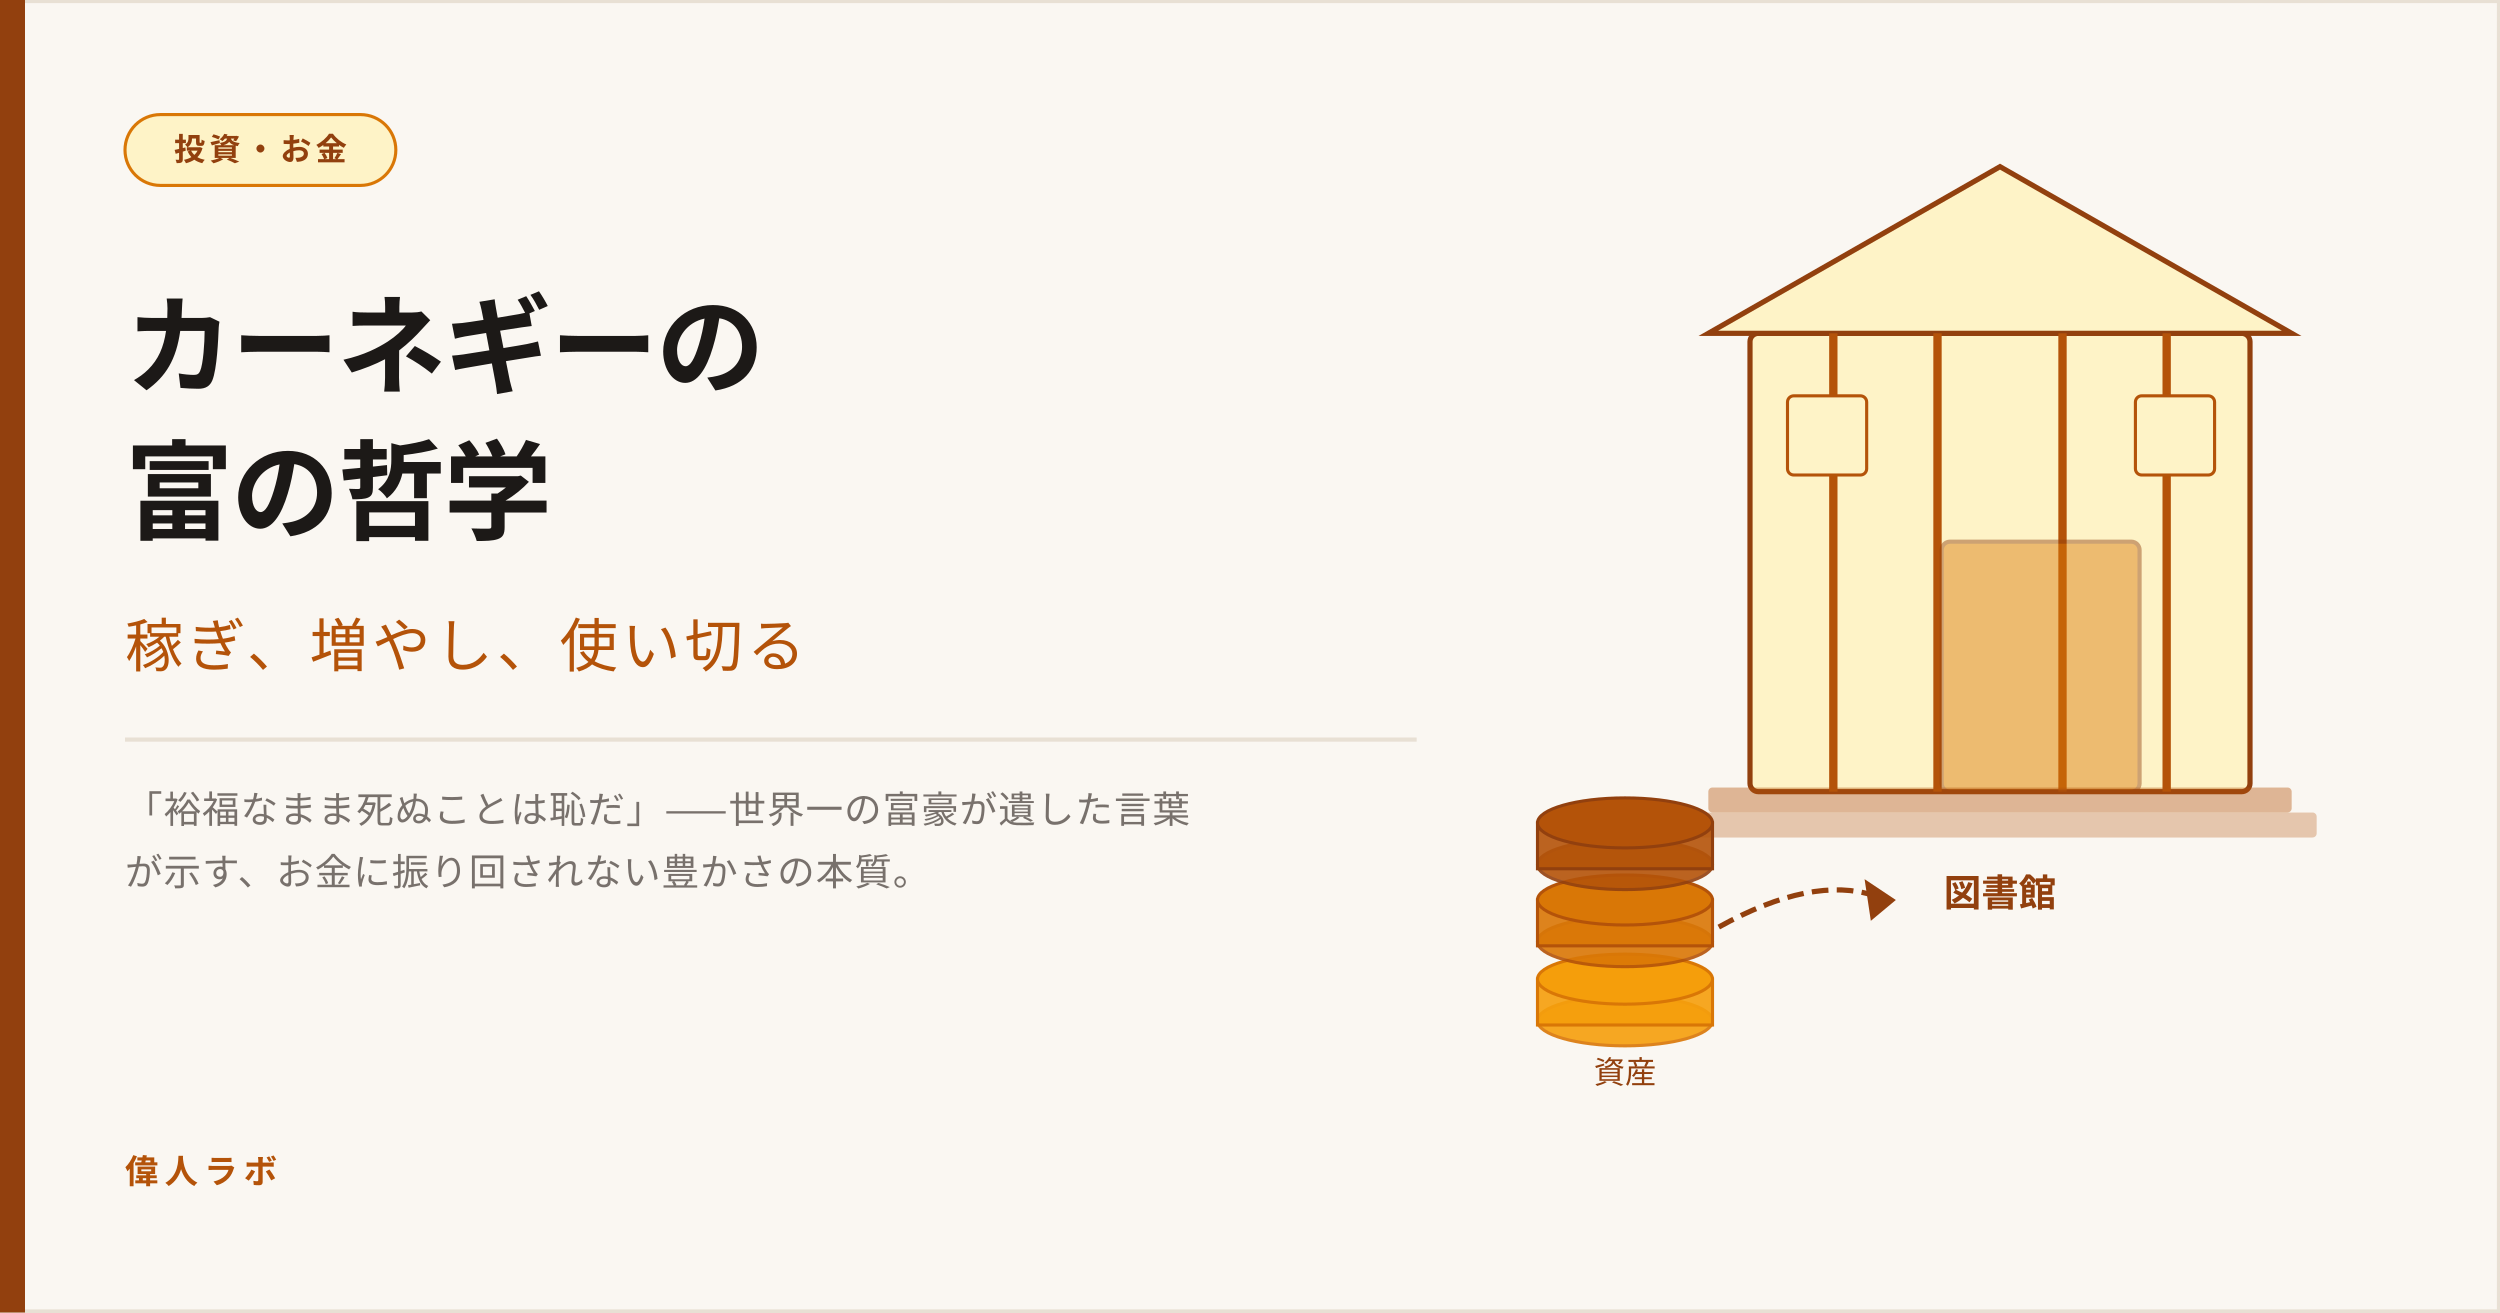
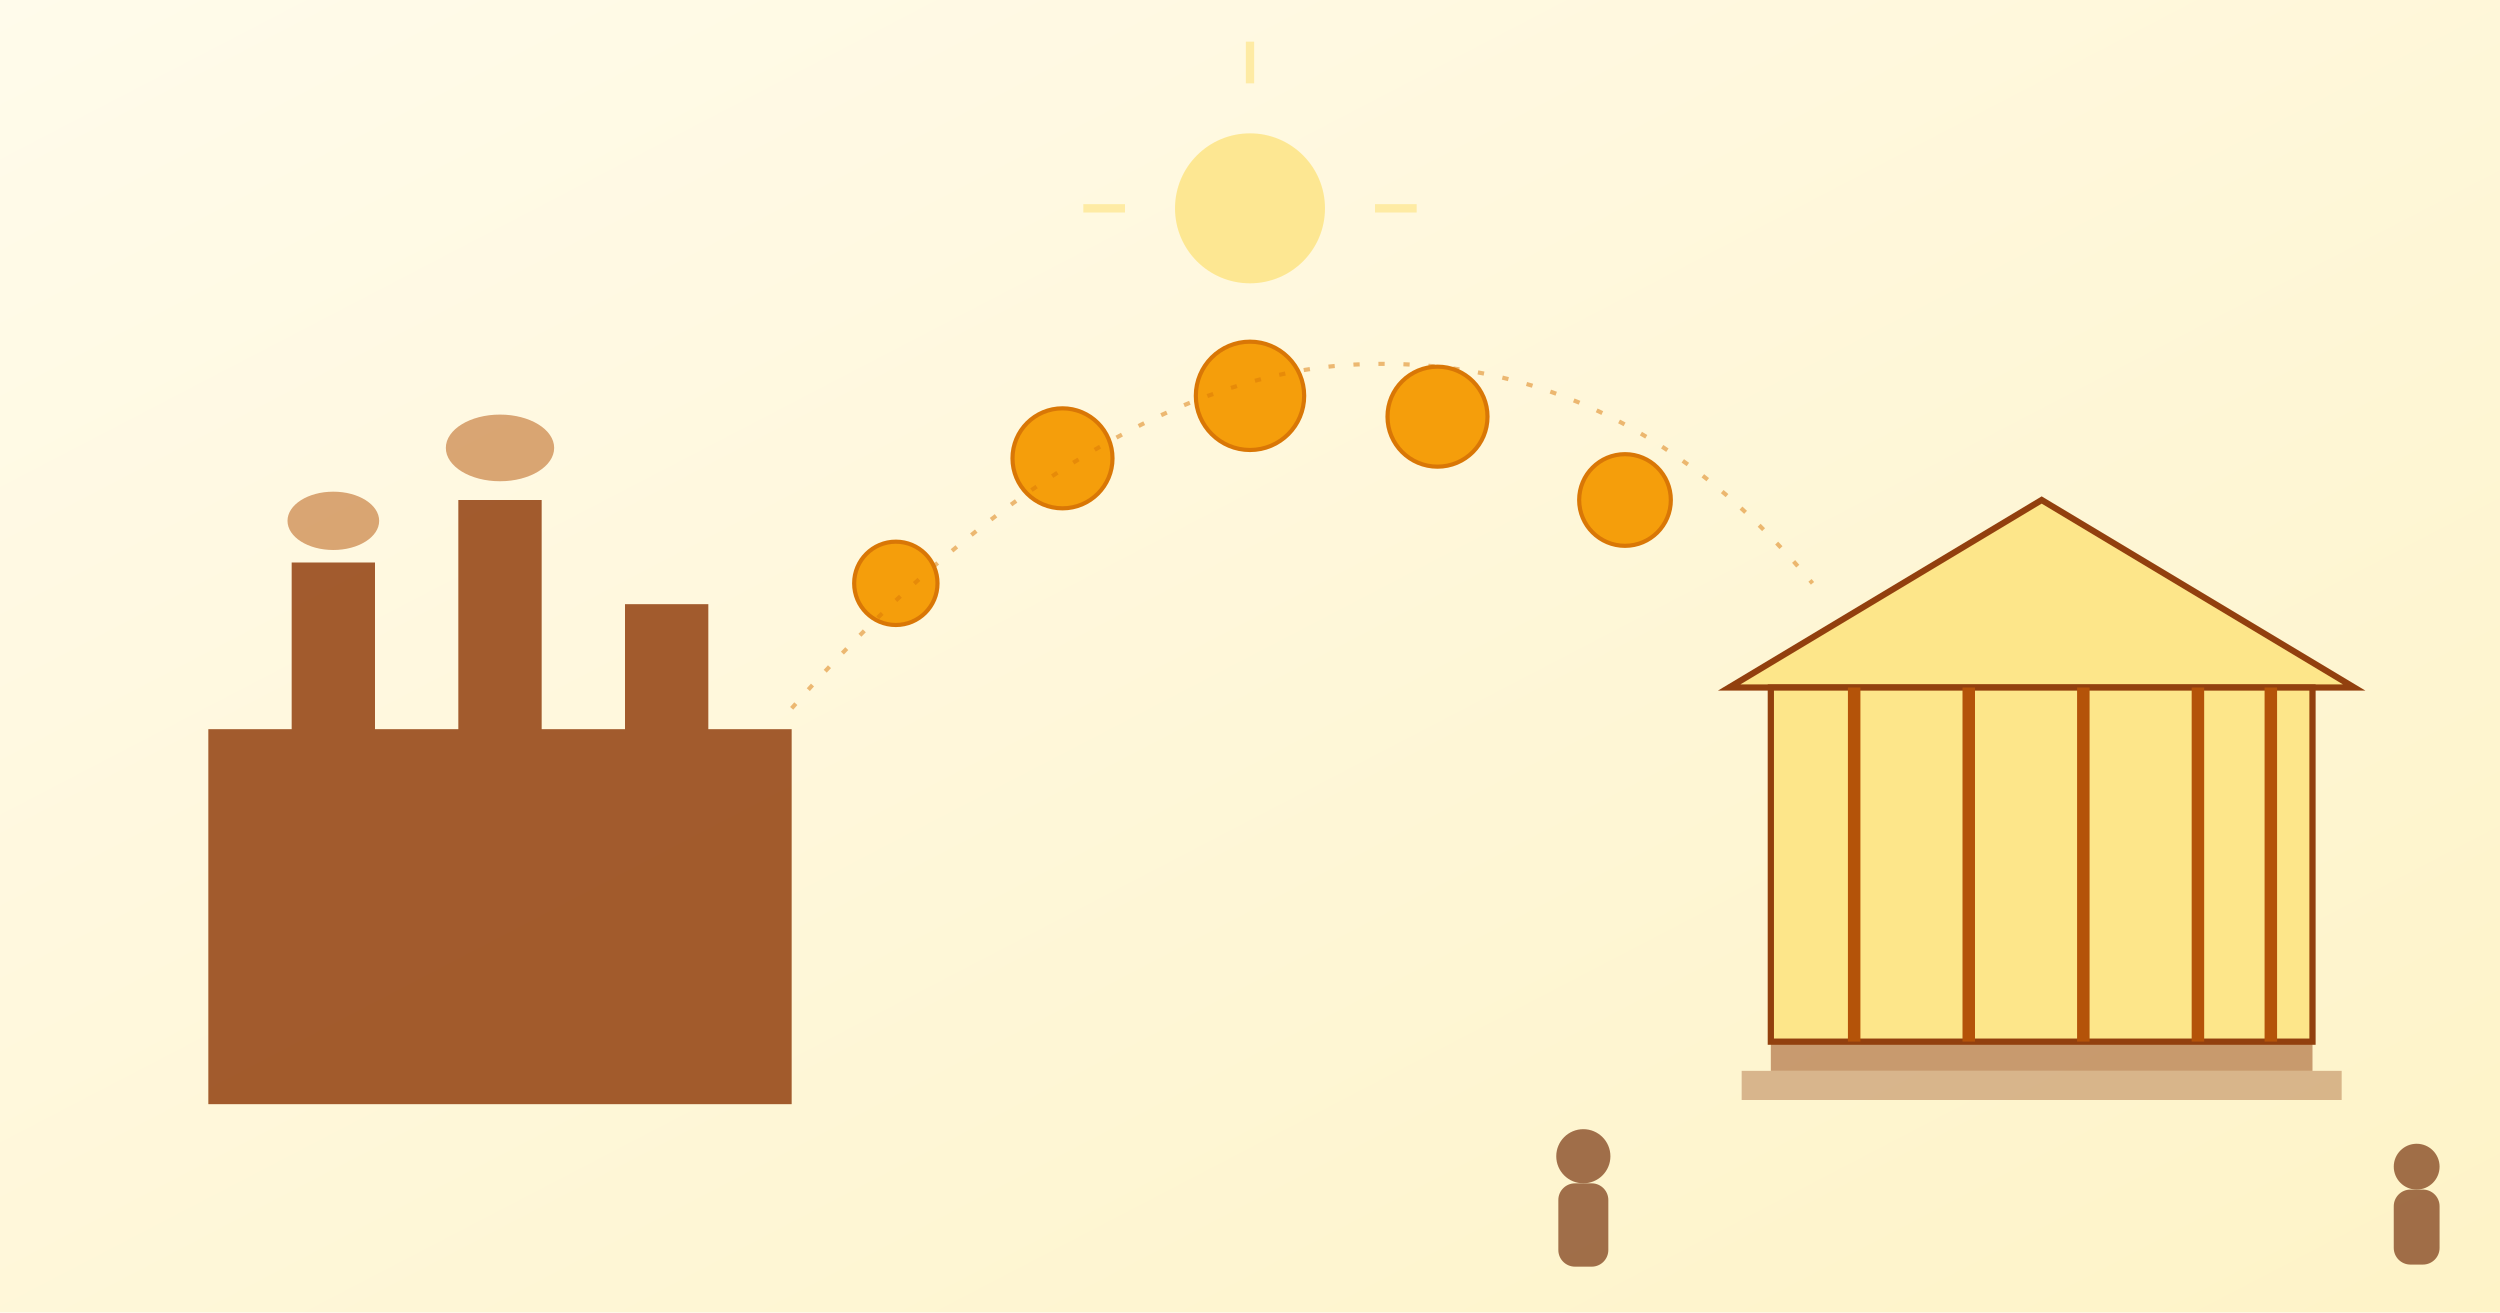
<svg xmlns="http://www.w3.org/2000/svg" width="1200" height="630" viewBox="0 0 1200 630">
-   <rect width="1200" height="630" fill="#faf7f2" />
-   <rect x="0" y="0" width="1200" height="630" fill="none" stroke="#e8e0d4" stroke-width="3" />
-   <rect x="0" y="0" width="12" height="630" fill="#92400e" />
-   <rect x="60" y="55" width="130" height="34" rx="17" fill="#fef3c7" stroke="#d97706" stroke-width="1.5" />
-   <text x="125" y="77" font-family="'Hiragino Sans', 'Noto Sans CJK JP', sans-serif" font-size="15" font-weight="700" fill="#92400e" text-anchor="middle" letter-spacing="2">投資・お金</text>
-   <text x="60" y="185" font-family="'Hiragino Sans', 'Noto Sans CJK JP', sans-serif" font-size="52" font-weight="700" fill="#1c1917" letter-spacing="-1">カーネギーの</text>
-   <text x="60" y="255" font-family="'Hiragino Sans', 'Noto Sans CJK JP', sans-serif" font-size="52" font-weight="700" fill="#1c1917" letter-spacing="-1">富の哲学</text>
-   <text x="60" y="320" font-family="'Hiragino Sans', 'Noto Sans CJK JP', sans-serif" font-size="28" fill="#b45309" letter-spacing="2">稼ぎ、増やし、使い切る</text>
-   <line x1="60" y1="355" x2="680" y2="355" stroke="#e8e0d4" stroke-width="2" />
-   <text x="60" y="395" font-family="'Hiragino Sans', 'Noto Sans CJK JP', sans-serif" font-size="18" fill="#78716c" letter-spacing="0.5">「裕福なまま死ぬことは恥だ」——世界一の富豪が遺した言葉</text>
-   <text x="60" y="425" font-family="'Hiragino Sans', 'Noto Sans CJK JP', sans-serif" font-size="18" fill="#78716c" letter-spacing="0.5">が示す、お金に振り回されない豊かさの本質。</text>
-   <text x="60" y="568" font-family="'Hiragino Sans', 'Noto Sans CJK JP', sans-serif" font-size="16" fill="#b45309" font-weight="700" letter-spacing="3">偉人ラボ</text>
-   <rect x="840" y="160" width="240" height="220" rx="4" fill="#fef3c7" stroke="#92400e" stroke-width="2.5" />
-   <polygon points="820,160 1100,160 960,80" fill="#fef3c7" stroke="#92400e" stroke-width="2.5" />
-   <line x1="880" y1="160" x2="880" y2="380" stroke="#b45309" stroke-width="4" />
-   <line x1="930" y1="160" x2="930" y2="380" stroke="#b45309" stroke-width="4" />
-   <line x1="990" y1="160" x2="990" y2="380" stroke="#b45309" stroke-width="4" />
-   <line x1="1040" y1="160" x2="1040" y2="380" stroke="#b45309" stroke-width="4" />
-   <rect x="932" y="260" width="95" height="120" rx="4" fill="#d97706" opacity="0.45" stroke="#92400e" stroke-width="2" />
-   <rect x="858" y="190" width="38" height="38" rx="3" fill="#fef3c7" stroke="#b45309" stroke-width="1.5" />
-   <rect x="1025" y="190" width="38" height="38" rx="3" fill="#fef3c7" stroke="#b45309" stroke-width="1.5" />
-   <rect x="820" y="378" width="280" height="12" rx="2" fill="#b45309" opacity="0.4" />
-   <rect x="808" y="390" width="304" height="12" rx="2" fill="#b45309" opacity="0.3" />
-   <text x="960" y="435" font-family="'Hiragino Sans', 'Noto Sans CJK JP', sans-serif" font-size="18" font-weight="700" fill="#92400e" text-anchor="middle">図書館</text>
-   <ellipse cx="780" cy="490" rx="42" ry="12" fill="#f59e0b" opacity="0.9" stroke="#d97706" stroke-width="1.5" />
-   <rect x="738" y="470" width="84" height="22" fill="#f59e0b" opacity="0.9" />
-   <rect x="738" y="470" width="84" height="22" fill="none" stroke="#d97706" stroke-width="1.5" />
-   <ellipse cx="780" cy="470" rx="42" ry="12" fill="#f59e0b" stroke="#d97706" stroke-width="1.5" />
-   <ellipse cx="780" cy="452" rx="42" ry="12" fill="#d97706" opacity="0.9" stroke="#b45309" stroke-width="1.5" />
-   <rect x="738" y="432" width="84" height="22" fill="#d97706" opacity="0.9" />
-   <rect x="738" y="432" width="84" height="22" fill="none" stroke="#b45309" stroke-width="1.5" />
-   <ellipse cx="780" cy="432" rx="42" ry="12" fill="#d97706" stroke="#b45309" stroke-width="1.5" />
-   <ellipse cx="780" cy="415" rx="42" ry="12" fill="#b45309" opacity="0.9" stroke="#92400e" stroke-width="1.5" />
-   <rect x="738" y="395" width="84" height="22" fill="#b45309" opacity="0.9" />
-   <rect x="738" y="395" width="84" height="22" fill="none" stroke="#92400e" stroke-width="1.5" />
-   <ellipse cx="780" cy="395" rx="42" ry="12" fill="#b45309" stroke="#92400e" stroke-width="1.5" />
-   <text x="780" y="520" font-family="'Hiragino Sans', 'Noto Sans CJK JP', sans-serif" font-size="15" fill="#92400e" text-anchor="middle">資産</text>
-   <path d="M 825 445 Q 870 420 900 430" fill="none" stroke="#92400e" stroke-width="2.5" stroke-dasharray="8,4" />
-   <polygon points="895,422 910,432 898,442" fill="#92400e" />
+   <defs>
+     <linearGradient id="bgGrad" x1="0" y1="0" x2="1" y2="1">
+       <stop offset="0%" stop-color="#fffbeb" />
+       <stop offset="100%" stop-color="#fef3c7" />
+     </linearGradient>
+   </defs>
+   <rect width="1200" height="630" fill="url(#bgGrad)" />
+   <g fill="#92400e" opacity="0.85">
+     <rect x="100" y="350" width="280" height="180" />
+     <rect x="140" y="270" width="40" height="90" />
+     <rect x="220" y="240" width="40" height="120" />
+     <rect x="300" y="290" width="40" height="70" />
+     <ellipse cx="160" cy="250" rx="22" ry="14" fill="#b45309" opacity="0.6" />
+     <ellipse cx="240" cy="215" rx="26" ry="16" fill="#b45309" opacity="0.6" />
+   </g>
+   <g fill="#f59e0b" stroke="#d97706" stroke-width="2">
+     <circle cx="430" cy="280" r="20" />
+     <circle cx="510" cy="220" r="24" />
+     <circle cx="600" cy="190" r="26" />
+     <circle cx="690" cy="200" r="24" />
+     <circle cx="780" cy="240" r="22" />
+   </g>
+   <path d="M 380 340 C 450 260 550 180 650 175 C 750 170 820 220 870 280" fill="none" stroke="#d97706" stroke-width="2" stroke-dasharray="3,9" opacity="0.5" />
+   <g fill="#fde68a" stroke="#92400e" stroke-width="3">
+     <polygon points="830,330 1130,330 980,240" />
+     <rect x="850" y="330" width="260" height="170" />
+   </g>
+   <g stroke="#b45309" stroke-width="6">
+     <line x1="890" y1="330" x2="890" y2="500" />
+     <line x1="945" y1="330" x2="945" y2="500" />
+     <line x1="1000" y1="330" x2="1000" y2="500" />
+     <line x1="1055" y1="330" x2="1055" y2="500" />
+     <line x1="1090" y1="330" x2="1090" y2="500" />
+   </g>
+   <rect x="850" y="500" width="260" height="14" fill="#92400e" opacity="0.5" />
+   <rect x="836" y="514" width="288" height="14" fill="#92400e" opacity="0.35" />
+   <g fill="#78350f" opacity="0.7">
+     <circle cx="760" cy="555" r="13" />
+     <rect x="748" y="568" width="24" height="40" rx="8" />
+     <circle cx="1160" cy="560" r="11" />
+     <rect x="1149" y="571" width="22" height="36" rx="8" />
+   </g>
+   <circle cx="600" cy="100" r="36" fill="#fde68a" opacity="0.9" />
+   <g stroke="#fde68a" stroke-width="4" opacity="0.7">
+     <line x1="600" y1="40" x2="600" y2="20" />
+     <line x1="660" y1="100" x2="680" y2="100" />
+     <line x1="540" y1="100" x2="520" y2="100" />
+   </g>
</svg>
